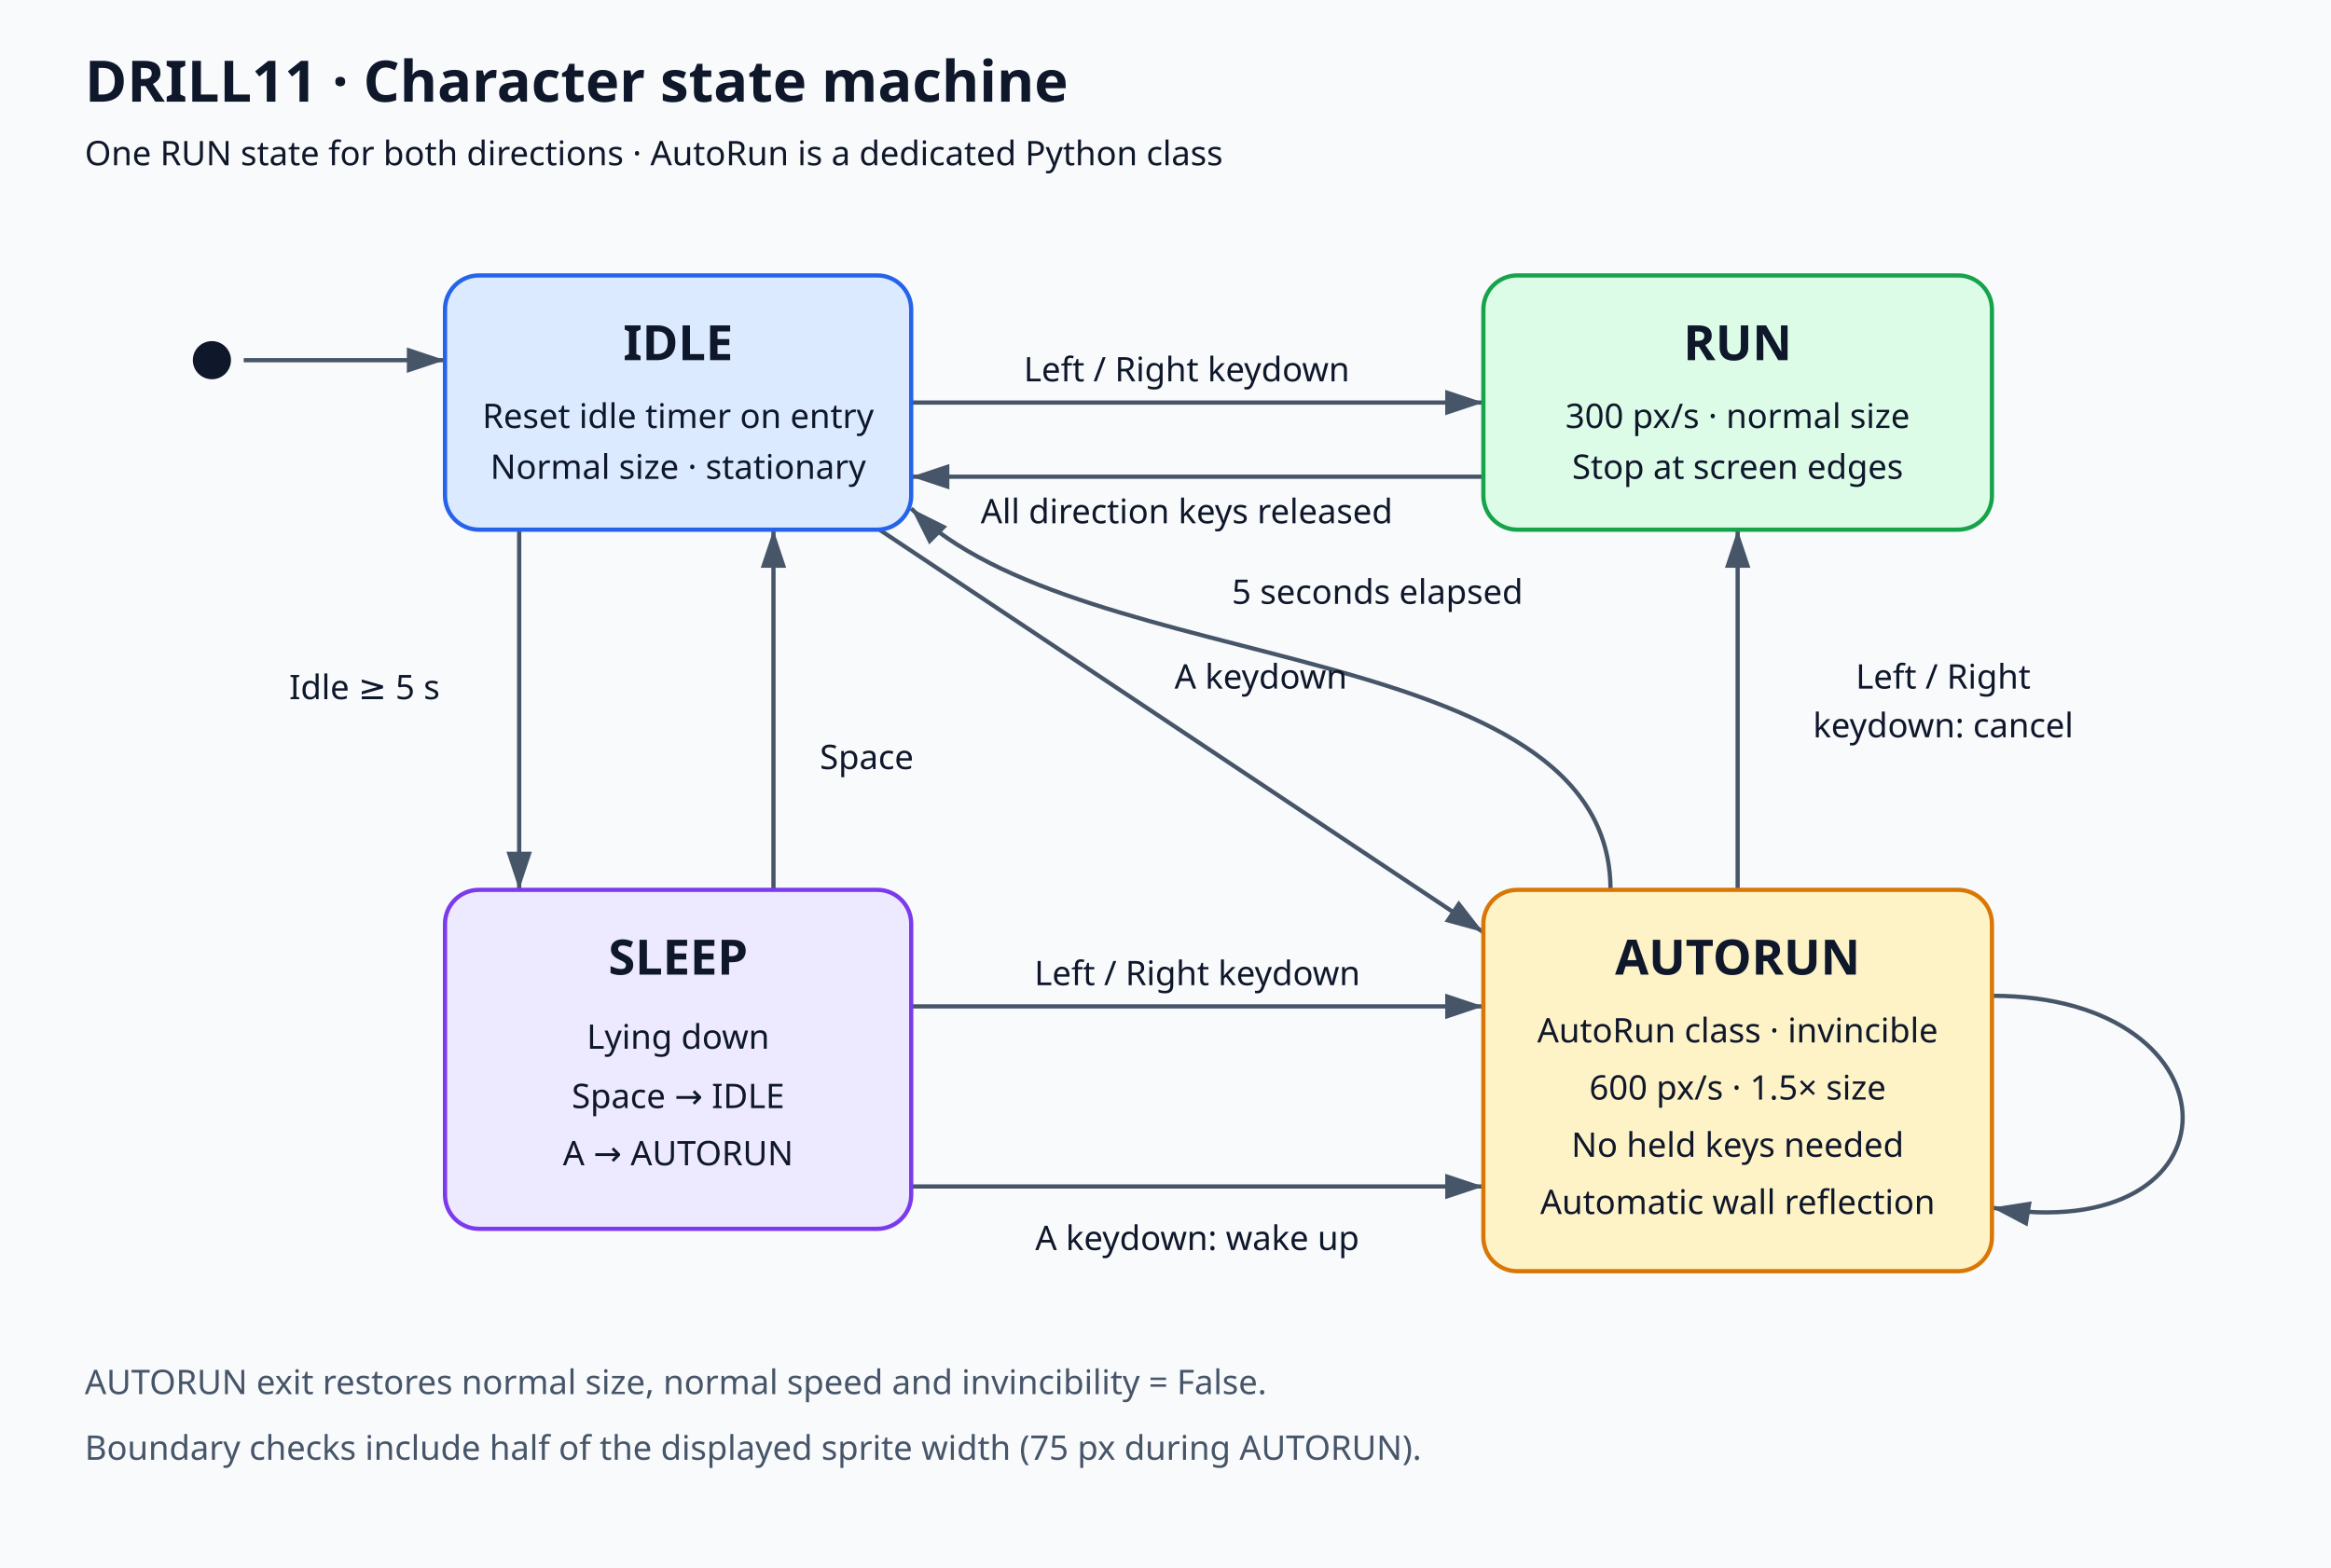
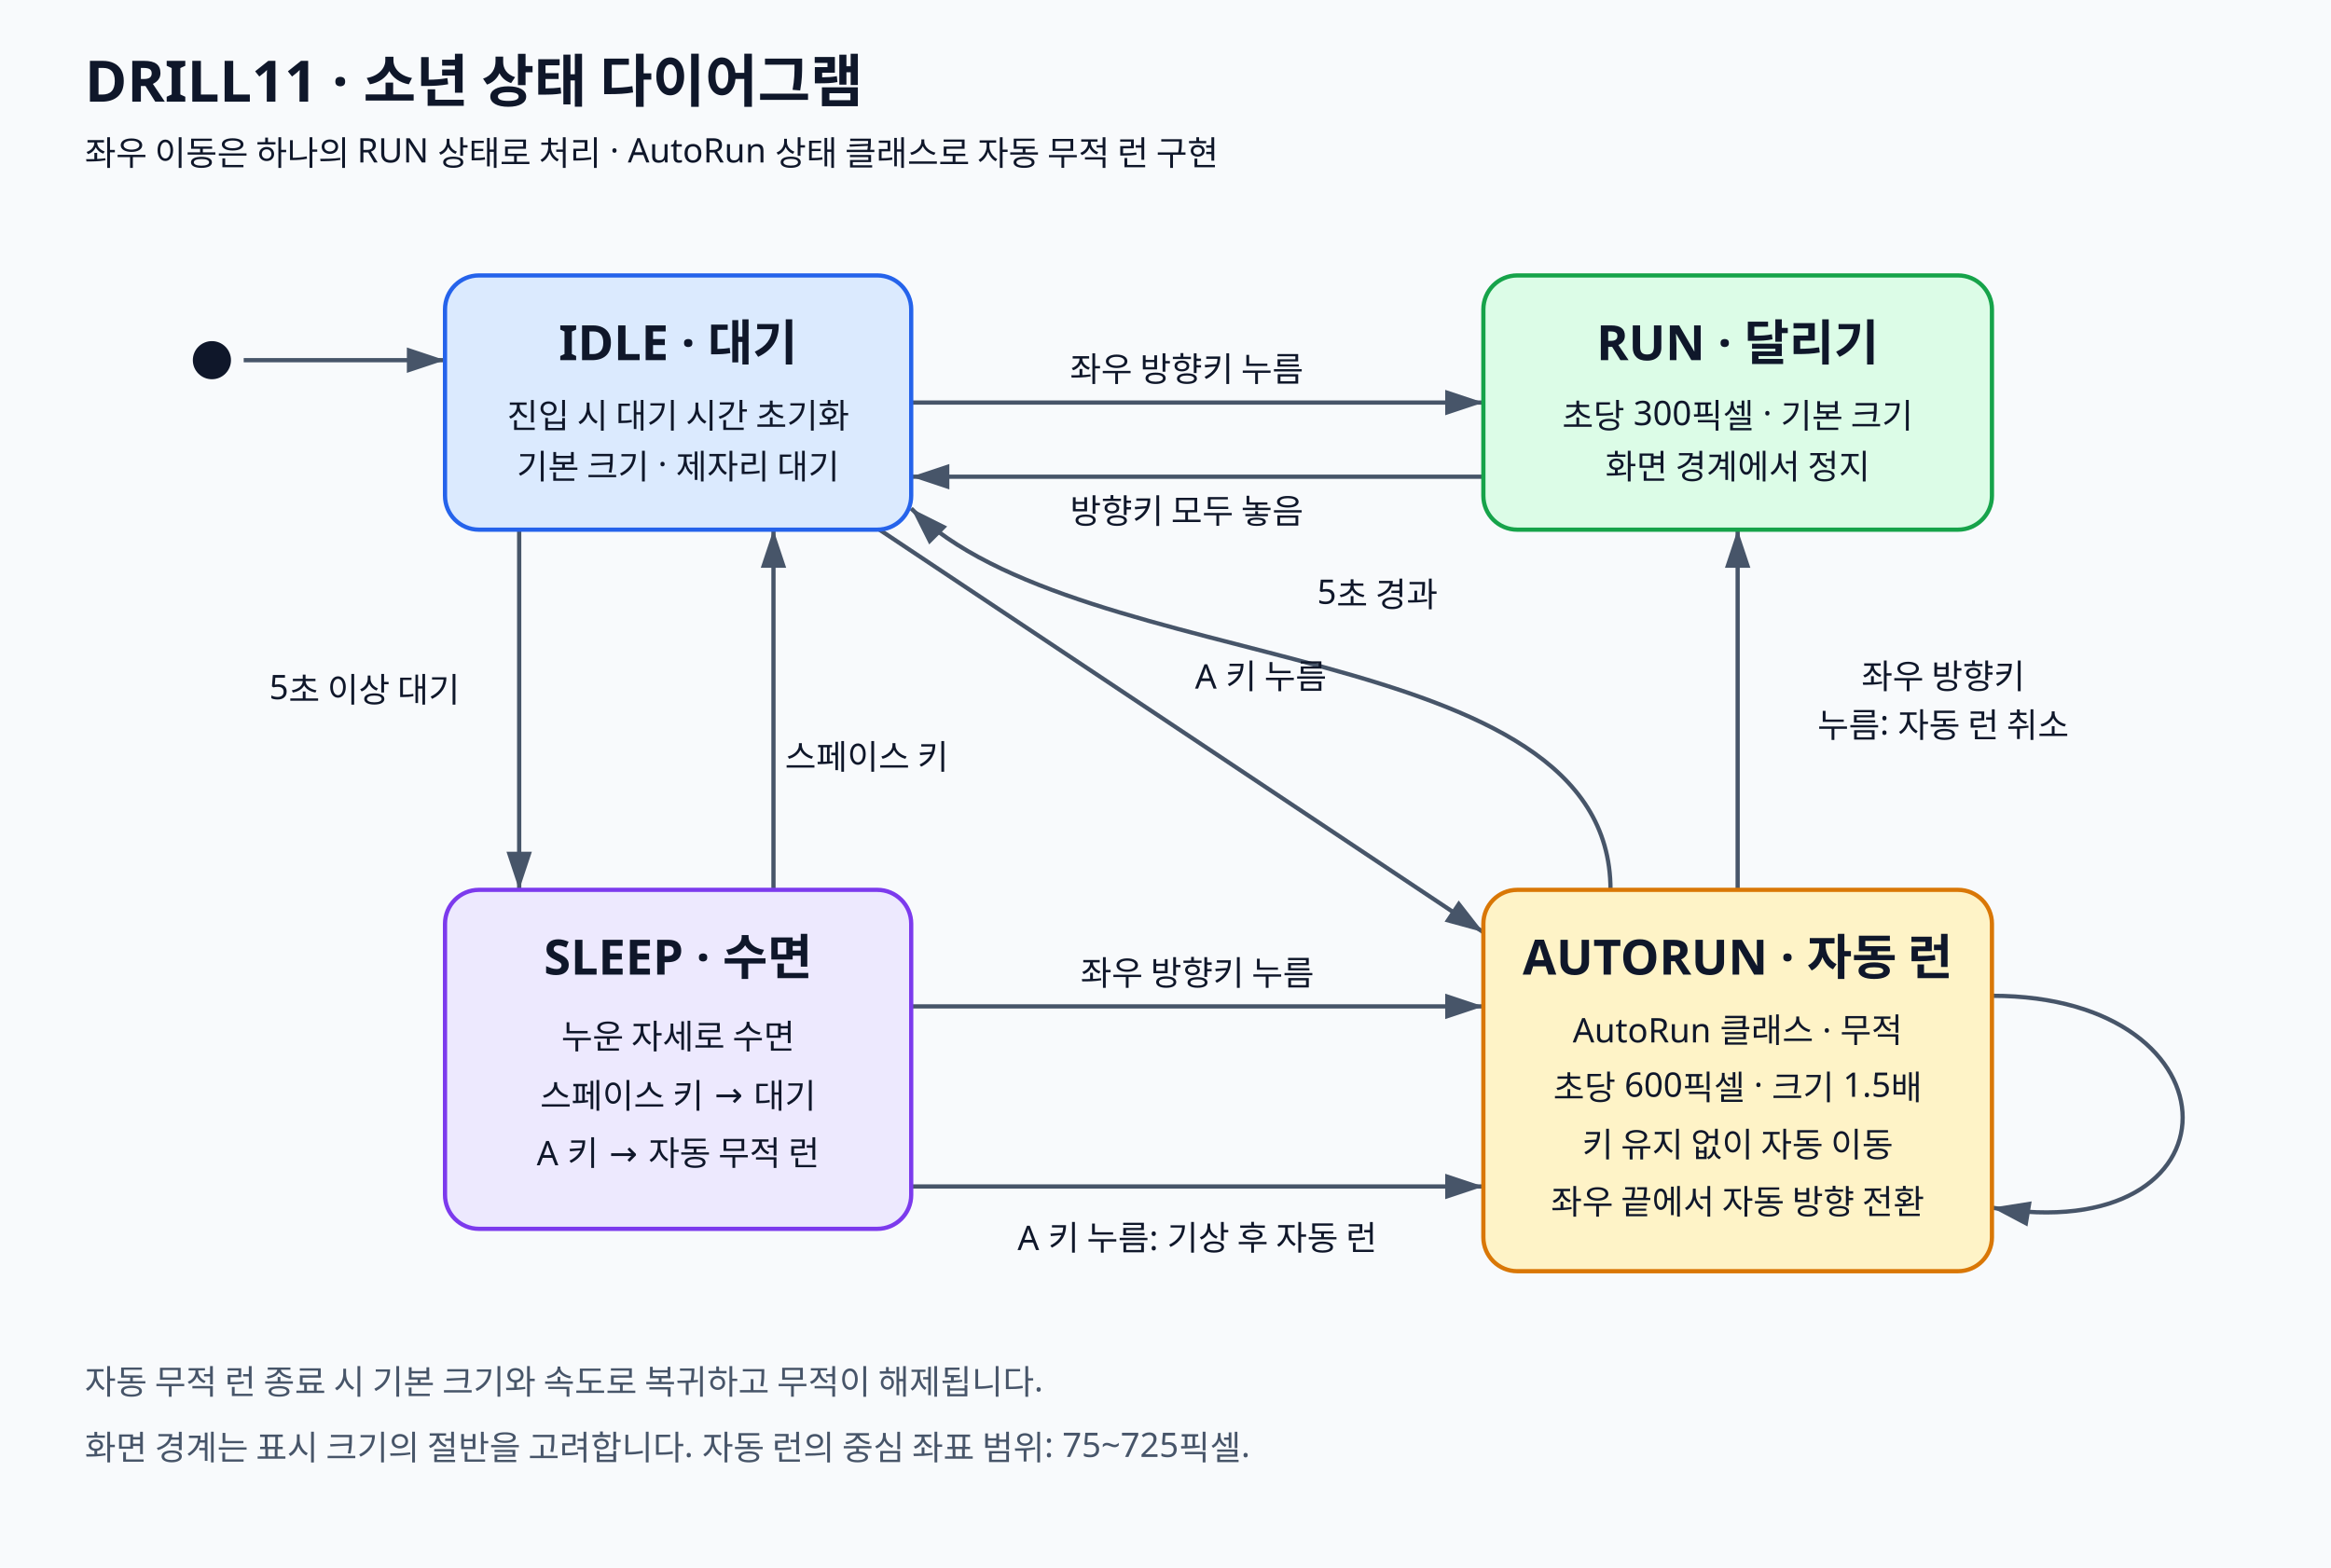
<svg xmlns="http://www.w3.org/2000/svg" width="1100" height="740" viewBox="0 0 1100 740" role="img" aria-labelledby="title desc">
  <defs>
    <marker id="arrow" markerWidth="10" markerHeight="10" refX="9" refY="3" orient="auto">
      <path d="M0,0 L0,6 L9,3 z" fill="#475569" />
    </marker>
  </defs>
  <rect width="1100" height="740" fill="#f8fafc" />
-   <g font-family="Segoe UI, sans-serif" fill="#0f172a">
-     <text x="40" y="48" font-size="27" font-weight="700">DRILL11 · Character state machine</text>
-     <text x="40" y="78" font-size="16">One RUN state for both directions · AutoRun is a dedicated Python class</text>
+   <g font-family="Malgun Gothic, Segoe UI, sans-serif" fill="#0f172a">
+     <text x="40" y="48" font-size="27" font-weight="700">DRILL11 · 소년 상태 다이어그램</text>
+     <text x="40" y="78" font-size="16">좌우 이동은 하나의 RUN 상태로 처리 · AutoRun 상태 클래스로 자동 무적 런 구현</text>
  </g>
  <g stroke="#475569" stroke-width="2" fill="none" marker-end="url(#arrow)">
    <path d="M115 170 H210" />
    <path d="M430 190 H700" />
    <path d="M700 225 H430" />
    <path d="M245 250 V420" />
    <path d="M365 420 V250" />
    <path d="M415 250 L700 440" />
    <path d="M430 475 H700" />
    <path d="M430 560 H700" />
    <path d="M760 420 C760 300 510 320 430 240" />
    <path d="M820 420 V250" />
    <path d="M940 470 C1060 470 1060 590 940 570" />
  </g>
  <g stroke-width="2">
    <rect x="210" y="130" width="220" height="120" rx="16" fill="#dbeafe" stroke="#2563eb" />
    <rect x="700" y="130" width="240" height="120" rx="16" fill="#dcfce7" stroke="#16a34a" />
    <rect x="210" y="420" width="220" height="160" rx="16" fill="#ede9fe" stroke="#7c3aed" />
    <rect x="700" y="420" width="240" height="180" rx="16" fill="#fef3c7" stroke="#d97706" />
  </g>
  <circle cx="100" cy="170" r="9" fill="#0f172a" />
-   <g font-family="Segoe UI, sans-serif" text-anchor="middle" fill="#0f172a">
+   <g font-family="Malgun Gothic, Segoe UI, sans-serif" text-anchor="middle" fill="#0f172a">
    <g font-size="23" font-weight="700">
-       <text x="320" y="170">IDLE</text>
-       <text x="820" y="170">RUN</text>
-       <text x="320" y="460">SLEEP</text>
-       <text x="820" y="460">AUTORUN</text>
+       <text x="320" y="170">IDLE · 대기</text>
+       <text x="820" y="170">RUN · 달리기</text>
+       <text x="320" y="460">SLEEP · 수면</text>
+       <text x="820" y="460">AUTORUN · 자동 런</text>
    </g>
    <g font-size="16">
-       <text x="320" y="202">Reset idle timer on entry</text>
-       <text x="320" y="226">Normal size · stationary</text>
-       <text x="820" y="202">300 px/s · normal size</text>
-       <text x="820" y="226">Stop at screen edges</text>
-       <text x="320" y="495">Lying down</text>
-       <text x="320" y="523">Space → IDLE</text>
-       <text x="320" y="550">A → AUTORUN</text>
-       <text x="820" y="492">AutoRun class · invincible</text>
-       <text x="820" y="519">600 px/s · 1.5× size</text>
-       <text x="820" y="546">No held keys needed</text>
-       <text x="820" y="573">Automatic wall reflection</text>
-       <text x="560" y="180">Left / Right keydown</text>
-       <text x="560" y="247">All direction keys released</text>
-       <text x="172" y="330">Idle ≥ 5 s</text>
-       <text x="409" y="363">Space</text>
-       <text x="595" y="325">A keydown</text>
-       <text x="565" y="465">Left / Right keydown</text>
-       <text x="650" y="285">5 seconds elapsed</text>
-       <text x="565" y="590">A keydown: wake up</text>
-       <text x="917" y="325">Left / Right</text>
-       <text x="917" y="348">keydown: cancel</text>
+       <text x="320" y="202">진입 시 대기 시간 초기화</text>
+       <text x="320" y="226">기본 크기 · 제자리 대기</text>
+       <text x="820" y="202">초당 300픽셀 · 기본 크기</text>
+       <text x="820" y="226">화면 경계에서 정지</text>
+       <text x="320" y="495">누운 자세로 수면</text>
+       <text x="320" y="523">스페이스 키 → 대기</text>
+       <text x="320" y="550">A 키 → 자동 무적 런</text>
+       <text x="820" y="492">AutoRun 클래스 · 무적</text>
+       <text x="820" y="519">초당 600픽셀 · 크기 1.5배</text>
+       <text x="820" y="546">키 유지 없이 자동 이동</text>
+       <text x="820" y="573">좌우 끝에서 자동 방향 전환</text>
+       <text x="560" y="180">좌우 방향키 누름</text>
+       <text x="560" y="247">방향키 모두 놓음</text>
+       <text x="172" y="330">5초 이상 대기</text>
+       <text x="409" y="363">스페이스 키</text>
+       <text x="595" y="325">A 키 누름</text>
+       <text x="565" y="465">좌우 방향키 누름</text>
+       <text x="650" y="285">5초 경과</text>
+       <text x="565" y="590">A 키 누름: 기상 후 자동 런</text>
+       <text x="917" y="325">좌우 방향키</text>
+       <text x="917" y="348">누름: 자동 런 취소</text>
    </g>
  </g>
-   <g font-family="Segoe UI, sans-serif" fill="#475569" font-size="16">
-     <text x="40" y="658">AUTORUN exit restores normal size, normal speed and invincibility = False.</text>
-     <text x="40" y="689">Boundary checks include half of the displayed sprite width (75 px during AUTORUN).</text>
+   <g font-family="Malgun Gothic, Segoe UI, sans-serif" fill="#475569" font-size="16">
+     <text x="40" y="658">자동 무적 런 종료 시 기본 크기와 속도로 복귀하고 무적이 해제됩니다.</text>
+     <text x="40" y="689">화면 경계는 표시 크기의 절반을 고려합니다. 자동 런의 중심 좌표 범위: 75~725픽셀.</text>
  </g>
</svg>
